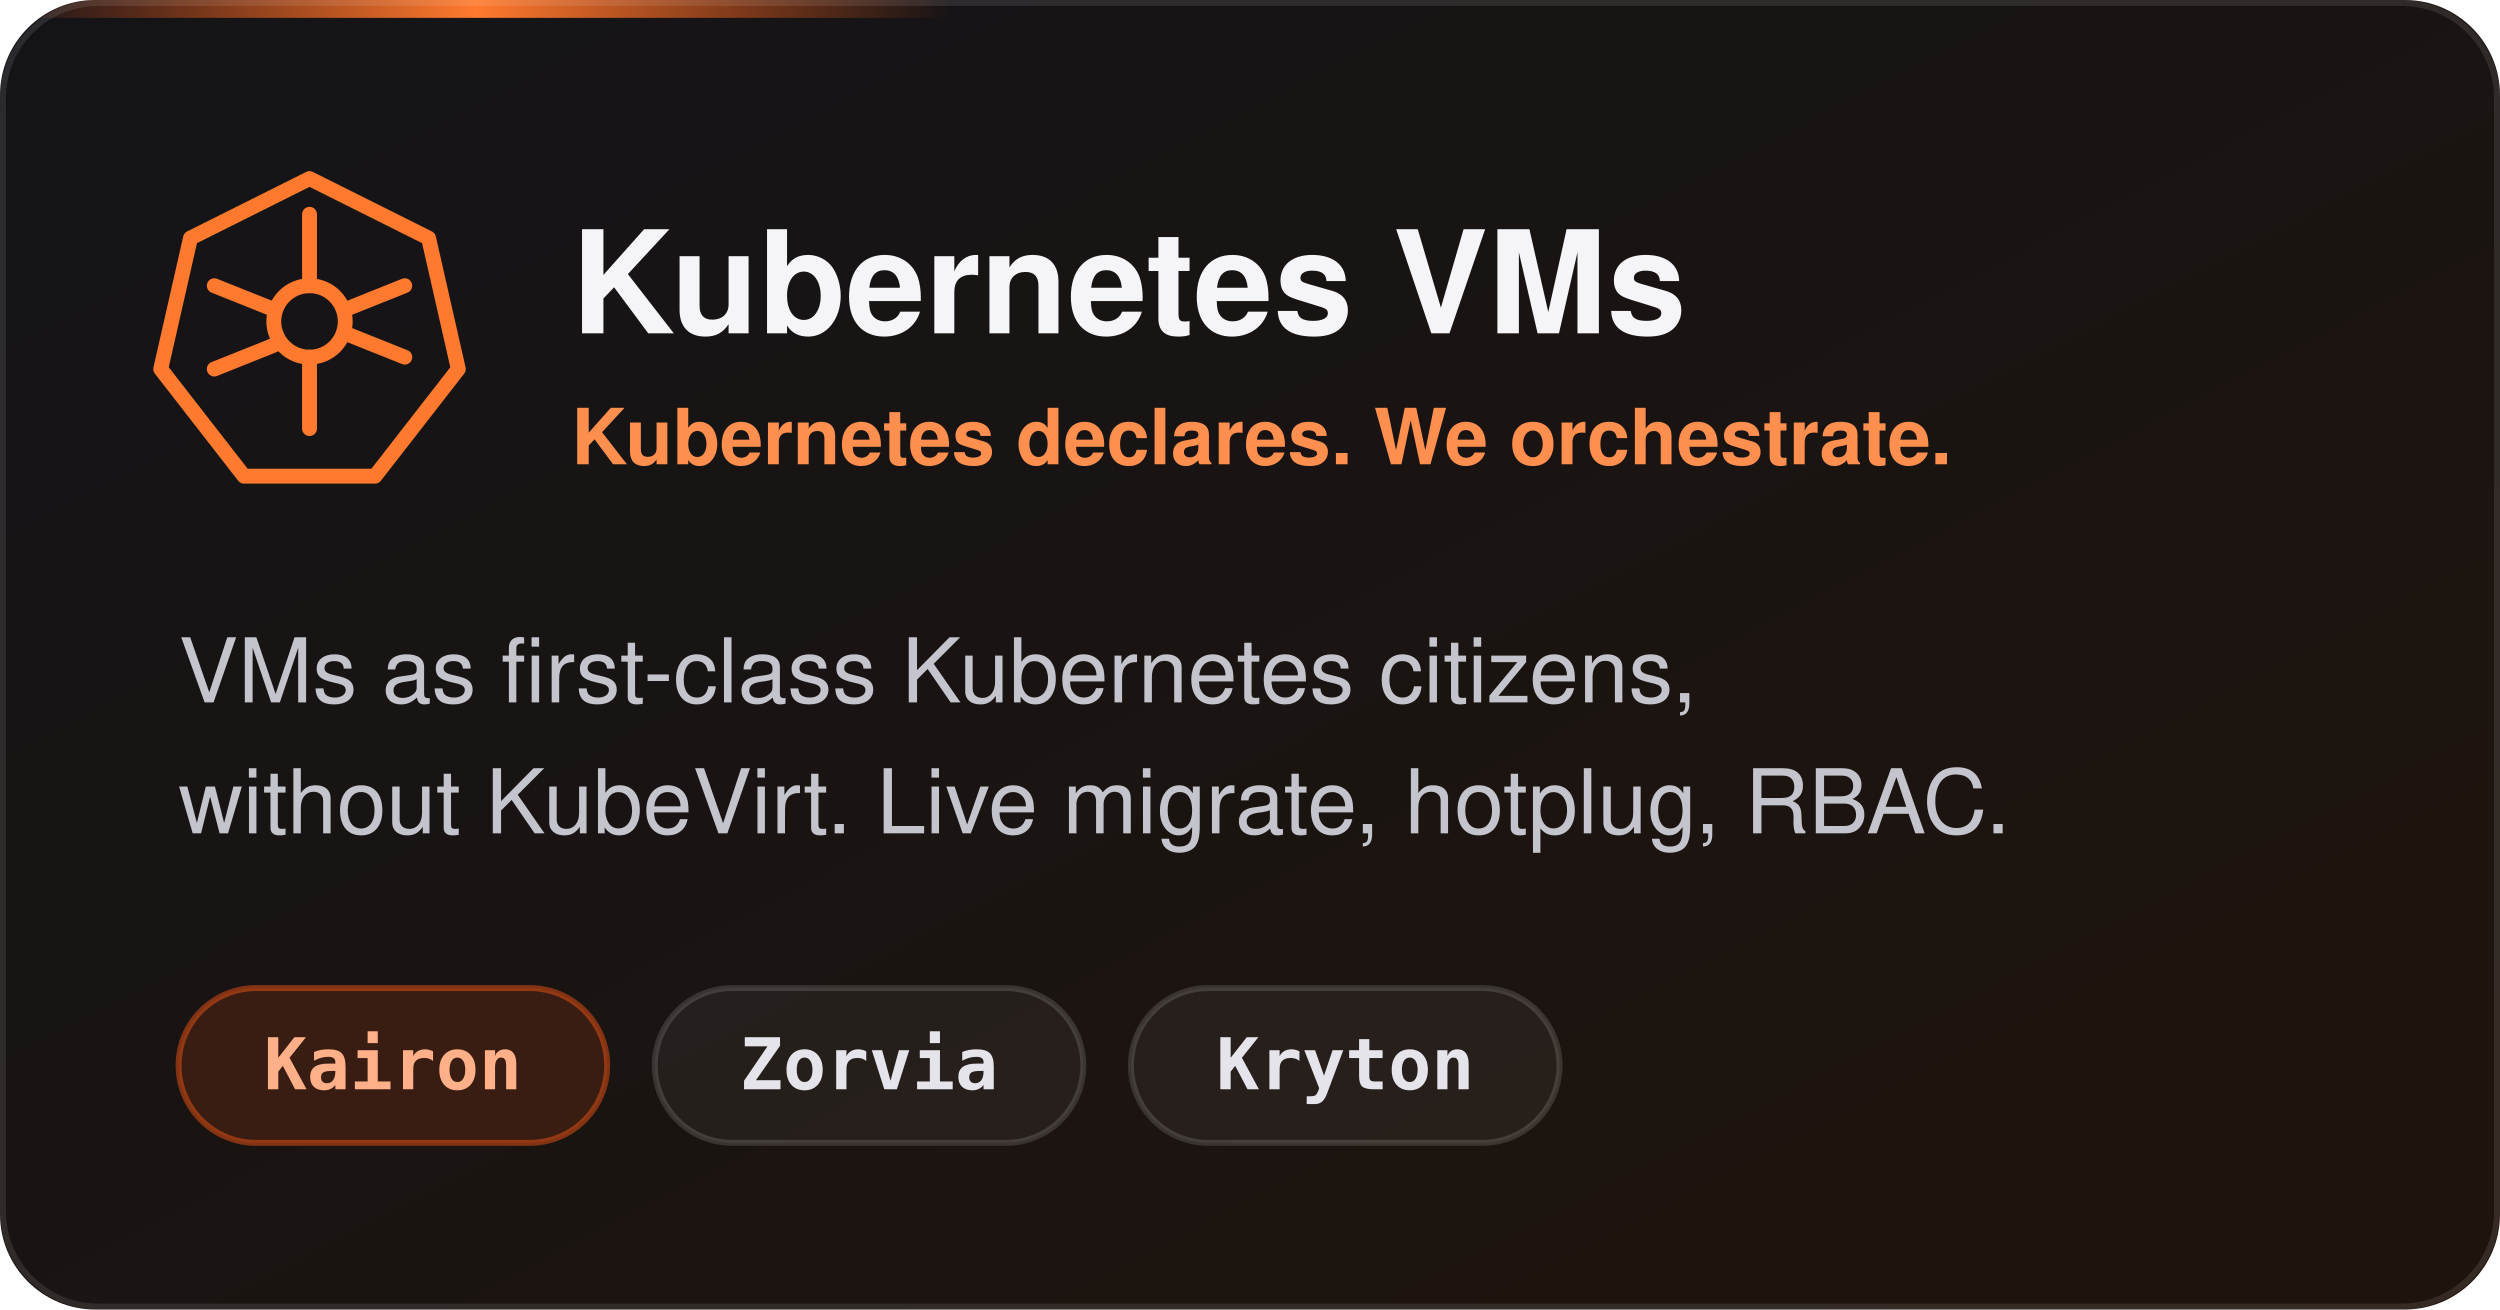
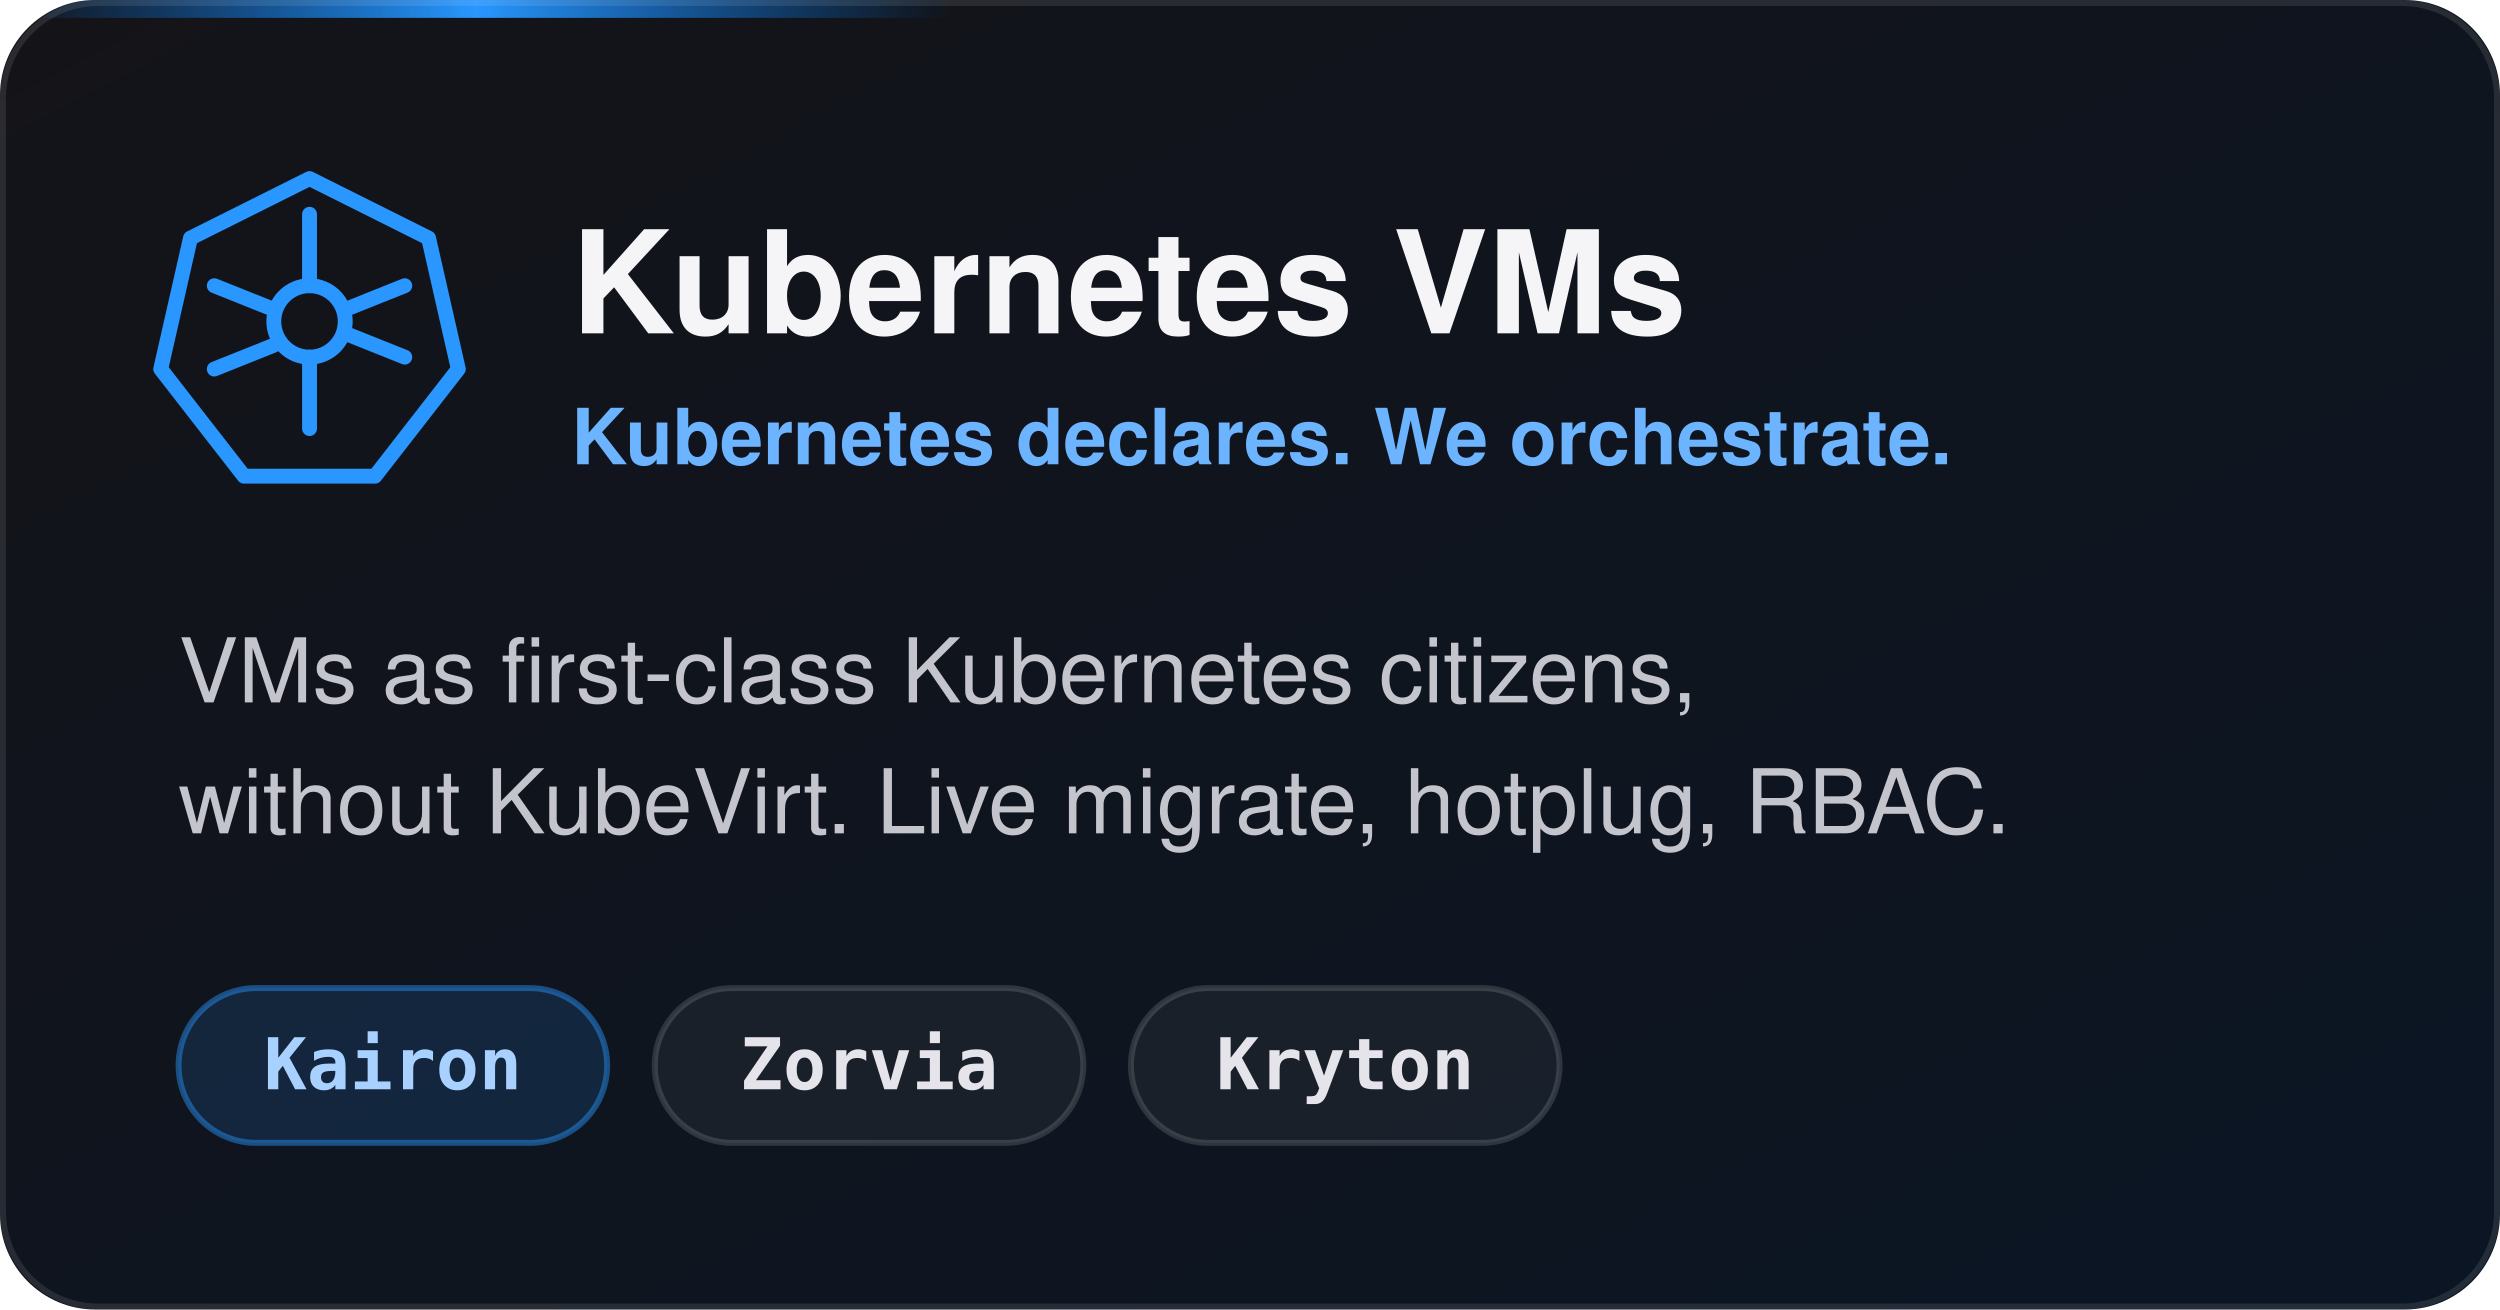
<svg xmlns="http://www.w3.org/2000/svg" width="420" height="220" viewBox="0 0 420 220" role="img" aria-label="Kubernetes VMs: VMs as Kubernetes citizens without KubeVirt. Kairon, Zorvia, Kryton.">
  <style>
    .t { font-family: system-ui,-apple-system,"Segoe UI",Helvetica,Arial,sans-serif; }
    .m { font-family: ui-monospace,SFMono-Regular,Menlo,Consolas,monospace; }
    .bar { animation: sweep 4s ease-in-out infinite; animation-delay: .6s; }
    @keyframes sweep { 0% { transform: translateX(-160px); } 100% { transform: translateX(420px); } }
    .ic { animation: spin 18s linear infinite; transform-origin: 52px 54px; }
    @keyframes spin { to { transform: rotate(360deg); } }
  </style>
  <defs>
    <linearGradient id="bg" x1="0" y1="0" x2="1" y2="1">
      <stop stop-color="#141418" />
-       <stop offset="1" stop-color="#1f140c" />
+       <stop offset="1" stop-color="#0b1524" />
    </linearGradient>
    <linearGradient id="sh" x1="0" y1="0" x2="1" y2="0">
-       <stop stop-color="#ff5a15" stop-opacity="0" />
-       <stop offset=".5" stop-color="#ff7a2e" />
-       <stop offset="1" stop-color="#ff5a15" stop-opacity="0" />
+       <stop stop-color="#0071e3" stop-opacity="0" />
+       <stop offset=".5" stop-color="#2997ff" />
+       <stop offset="1" stop-color="#0071e3" stop-opacity="0" />
    </linearGradient>
    <clipPath id="c">
      <rect width="420" height="220" rx="16" />
    </clipPath>
  </defs>
  <g clip-path="url(#c)">
    <rect width="420" height="220" fill="url(#bg)" />
    <rect class="bar" width="160" height="3" fill="url(#sh)" />
  </g>
  <rect x=".5" y=".5" width="419" height="219" rx="16" fill="none" stroke="rgba(255,255,255,.1)" />
-   <g class="ic" fill="none" stroke="#ff7a2e" stroke-width="2.5" stroke-linejoin="round" stroke-linecap="round">
+   <g class="ic" fill="none" stroke="#2997ff" stroke-width="2.5" stroke-linejoin="round" stroke-linecap="round">
    <path d="M52 30l20 10 5 22-14 18H41L27 62l5-22z" />
    <circle cx="52" cy="54" r="6" />
    <path d="M52 36v12M52 60v12M36 48l10 4M58 56l10 4M36 62l10-4M58 52l10-4" />
  </g>
  <text class="t" x="96" y="56" fill="#f5f5f7" font-size="24" font-weight="800">Kubernetes VMs</text>
-   <text class="t" x="96" y="78" fill="#ff8f4f" font-size="13" font-weight="600">Kubernetes declares. We orchestrate.</text>
+   <text class="t" x="96" y="78" fill="#6cb4ff" font-size="13" font-weight="600">Kubernetes declares. We orchestrate.</text>
  <text class="t" x="30" y="118" fill="#c4c4cc" font-size="15">VMs as first-class Kubernetes citizens,</text>
  <text class="t" x="30" y="140" fill="#c4c4cc" font-size="15">without KubeVirt. Live migrate, hotplug, RBAC.</text>
  <g class="m" font-size="12" font-weight="600">
-     <rect x="30" y="166" width="72" height="26" rx="13" fill="rgba(255,90,21,.14)" stroke="rgba(255,90,21,.45)" />
-     <text x="66" y="183" fill="#ffb088" text-anchor="middle">Kairon</text>
+     <rect x="30" y="166" width="72" height="26" rx="13" fill="rgba(41,151,255,.14)" stroke="rgba(41,151,255,.45)" />
+     <text x="66" y="183" fill="#a8d1ff" text-anchor="middle">Kairon</text>
    <rect x="110" y="166" width="72" height="26" rx="13" fill="rgba(255,255,255,.05)" stroke="rgba(255,255,255,.14)" />
    <text x="146" y="183" fill="#e4e4ea" text-anchor="middle">Zorvia</text>
    <rect x="190" y="166" width="72" height="26" rx="13" fill="rgba(255,255,255,.05)" stroke="rgba(255,255,255,.14)" />
    <text x="226" y="183" fill="#e4e4ea" text-anchor="middle">Kryton</text>
  </g>
</svg>
